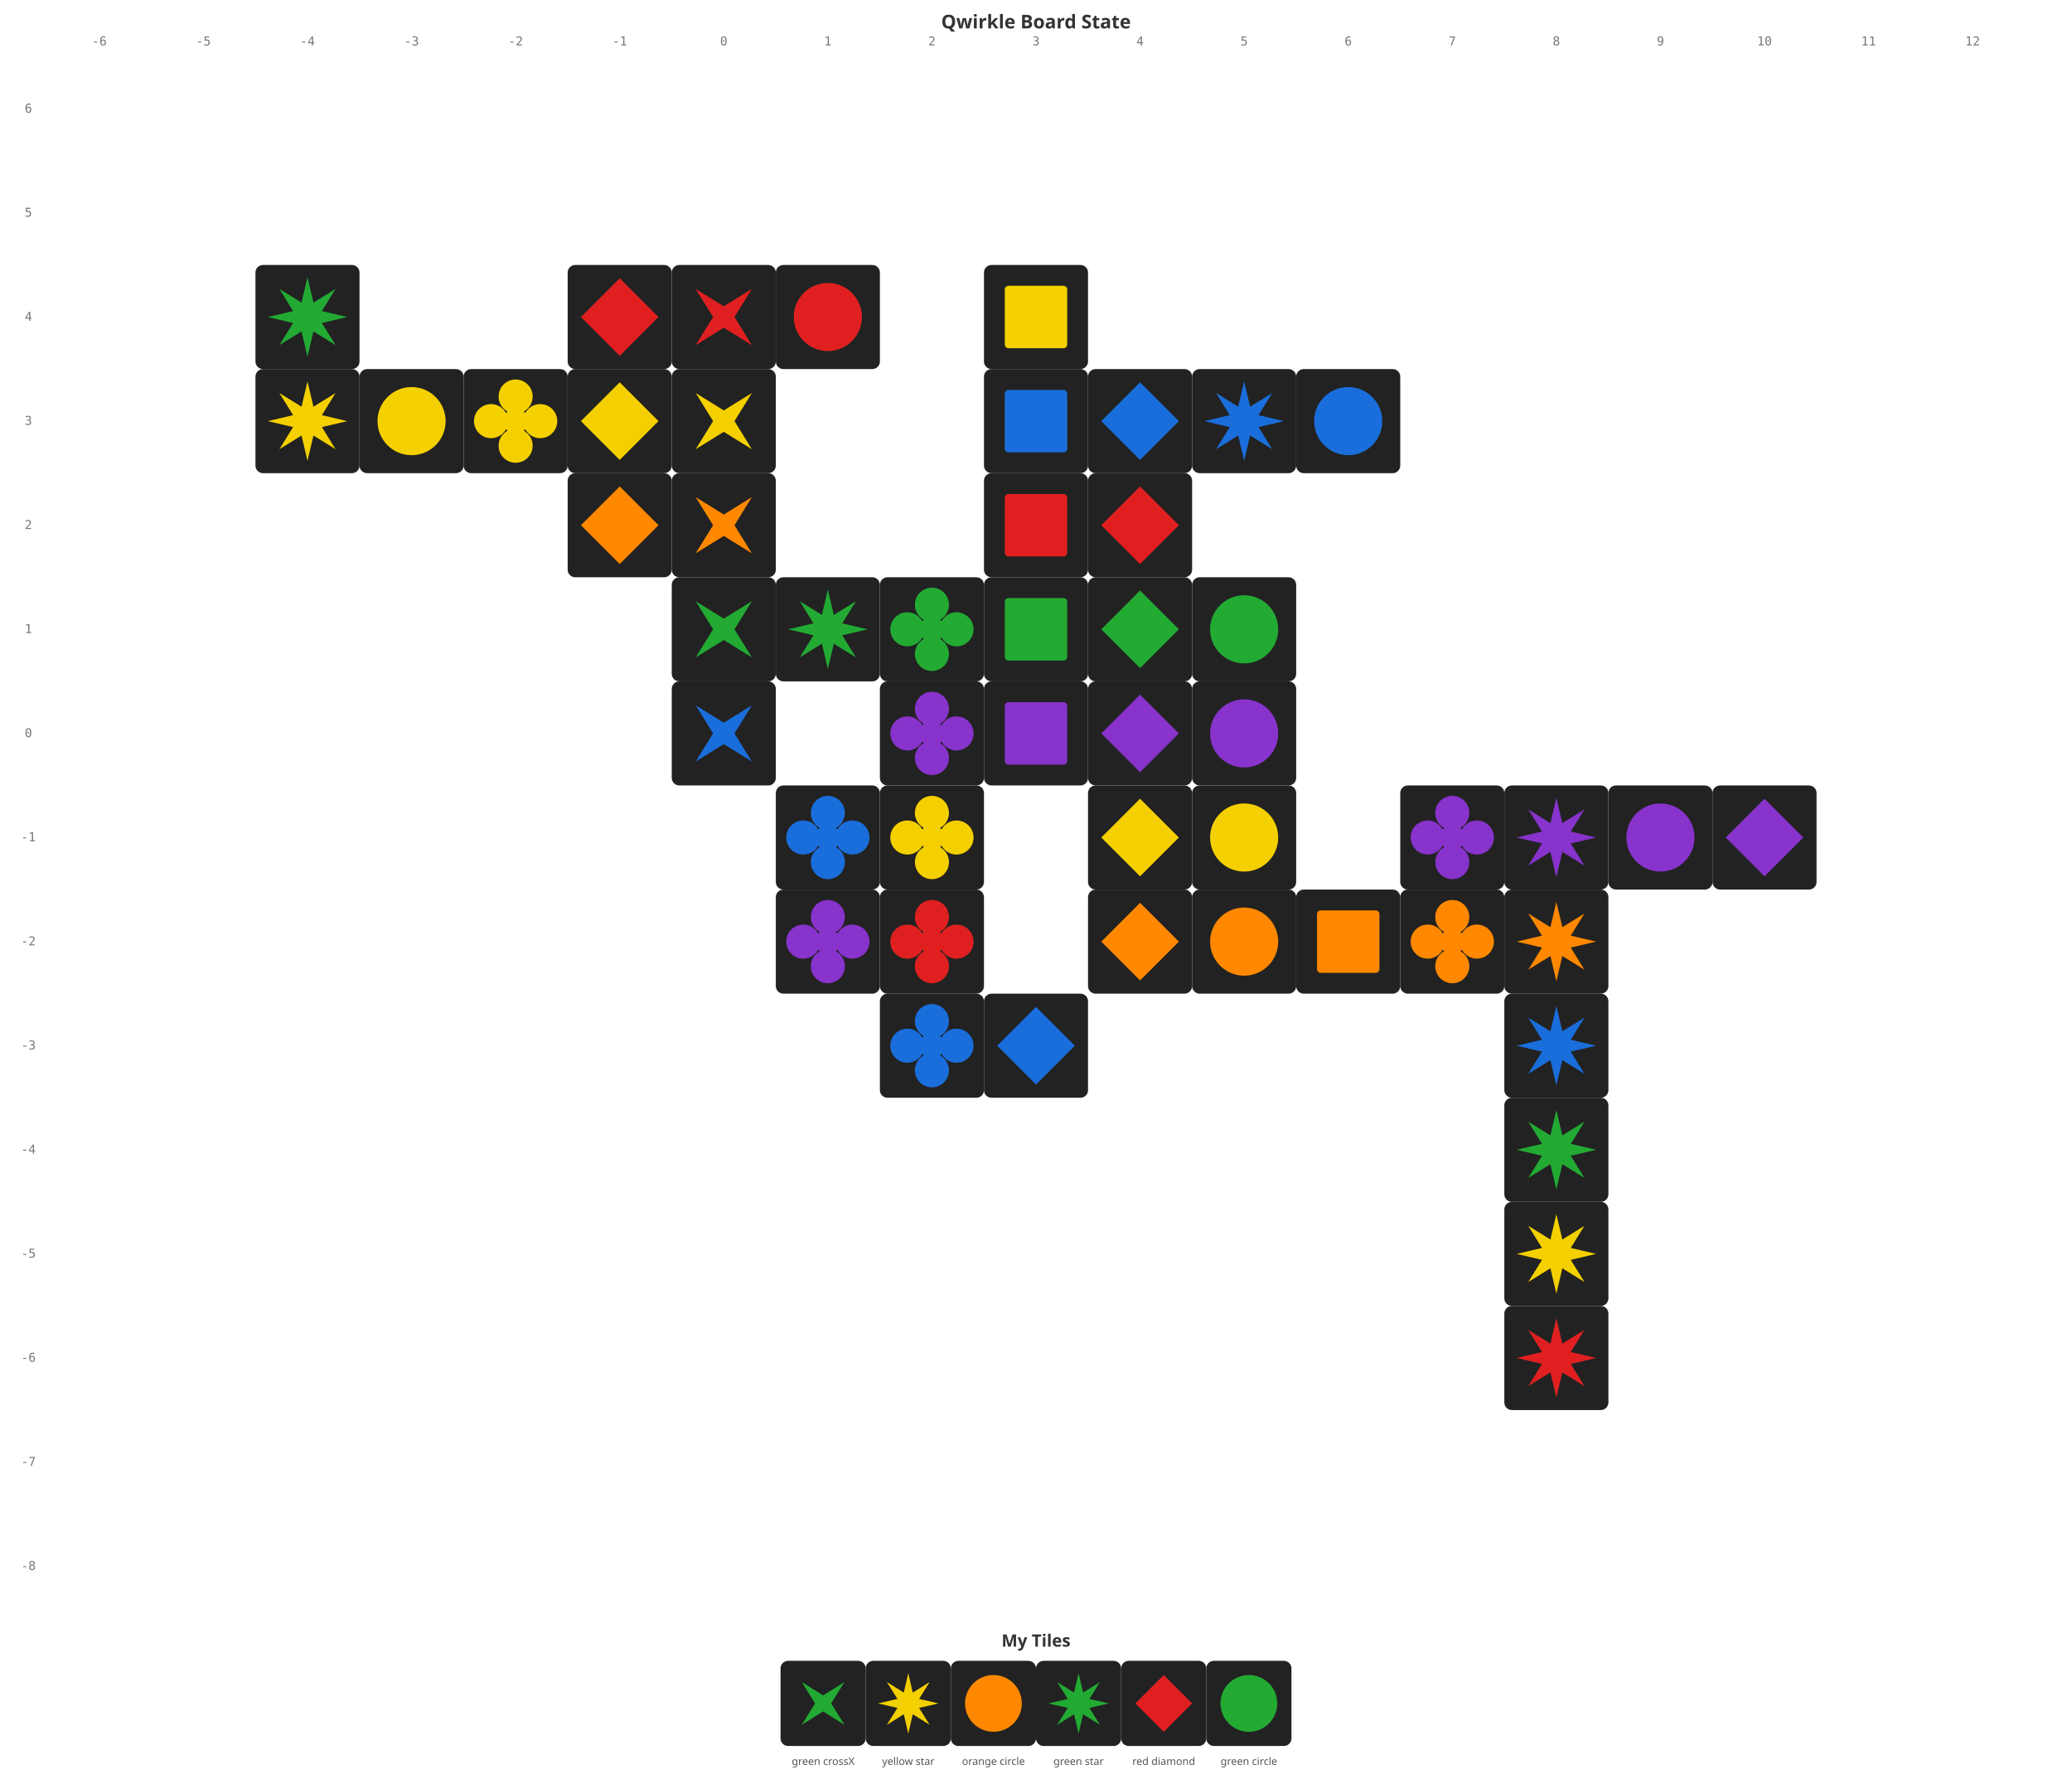
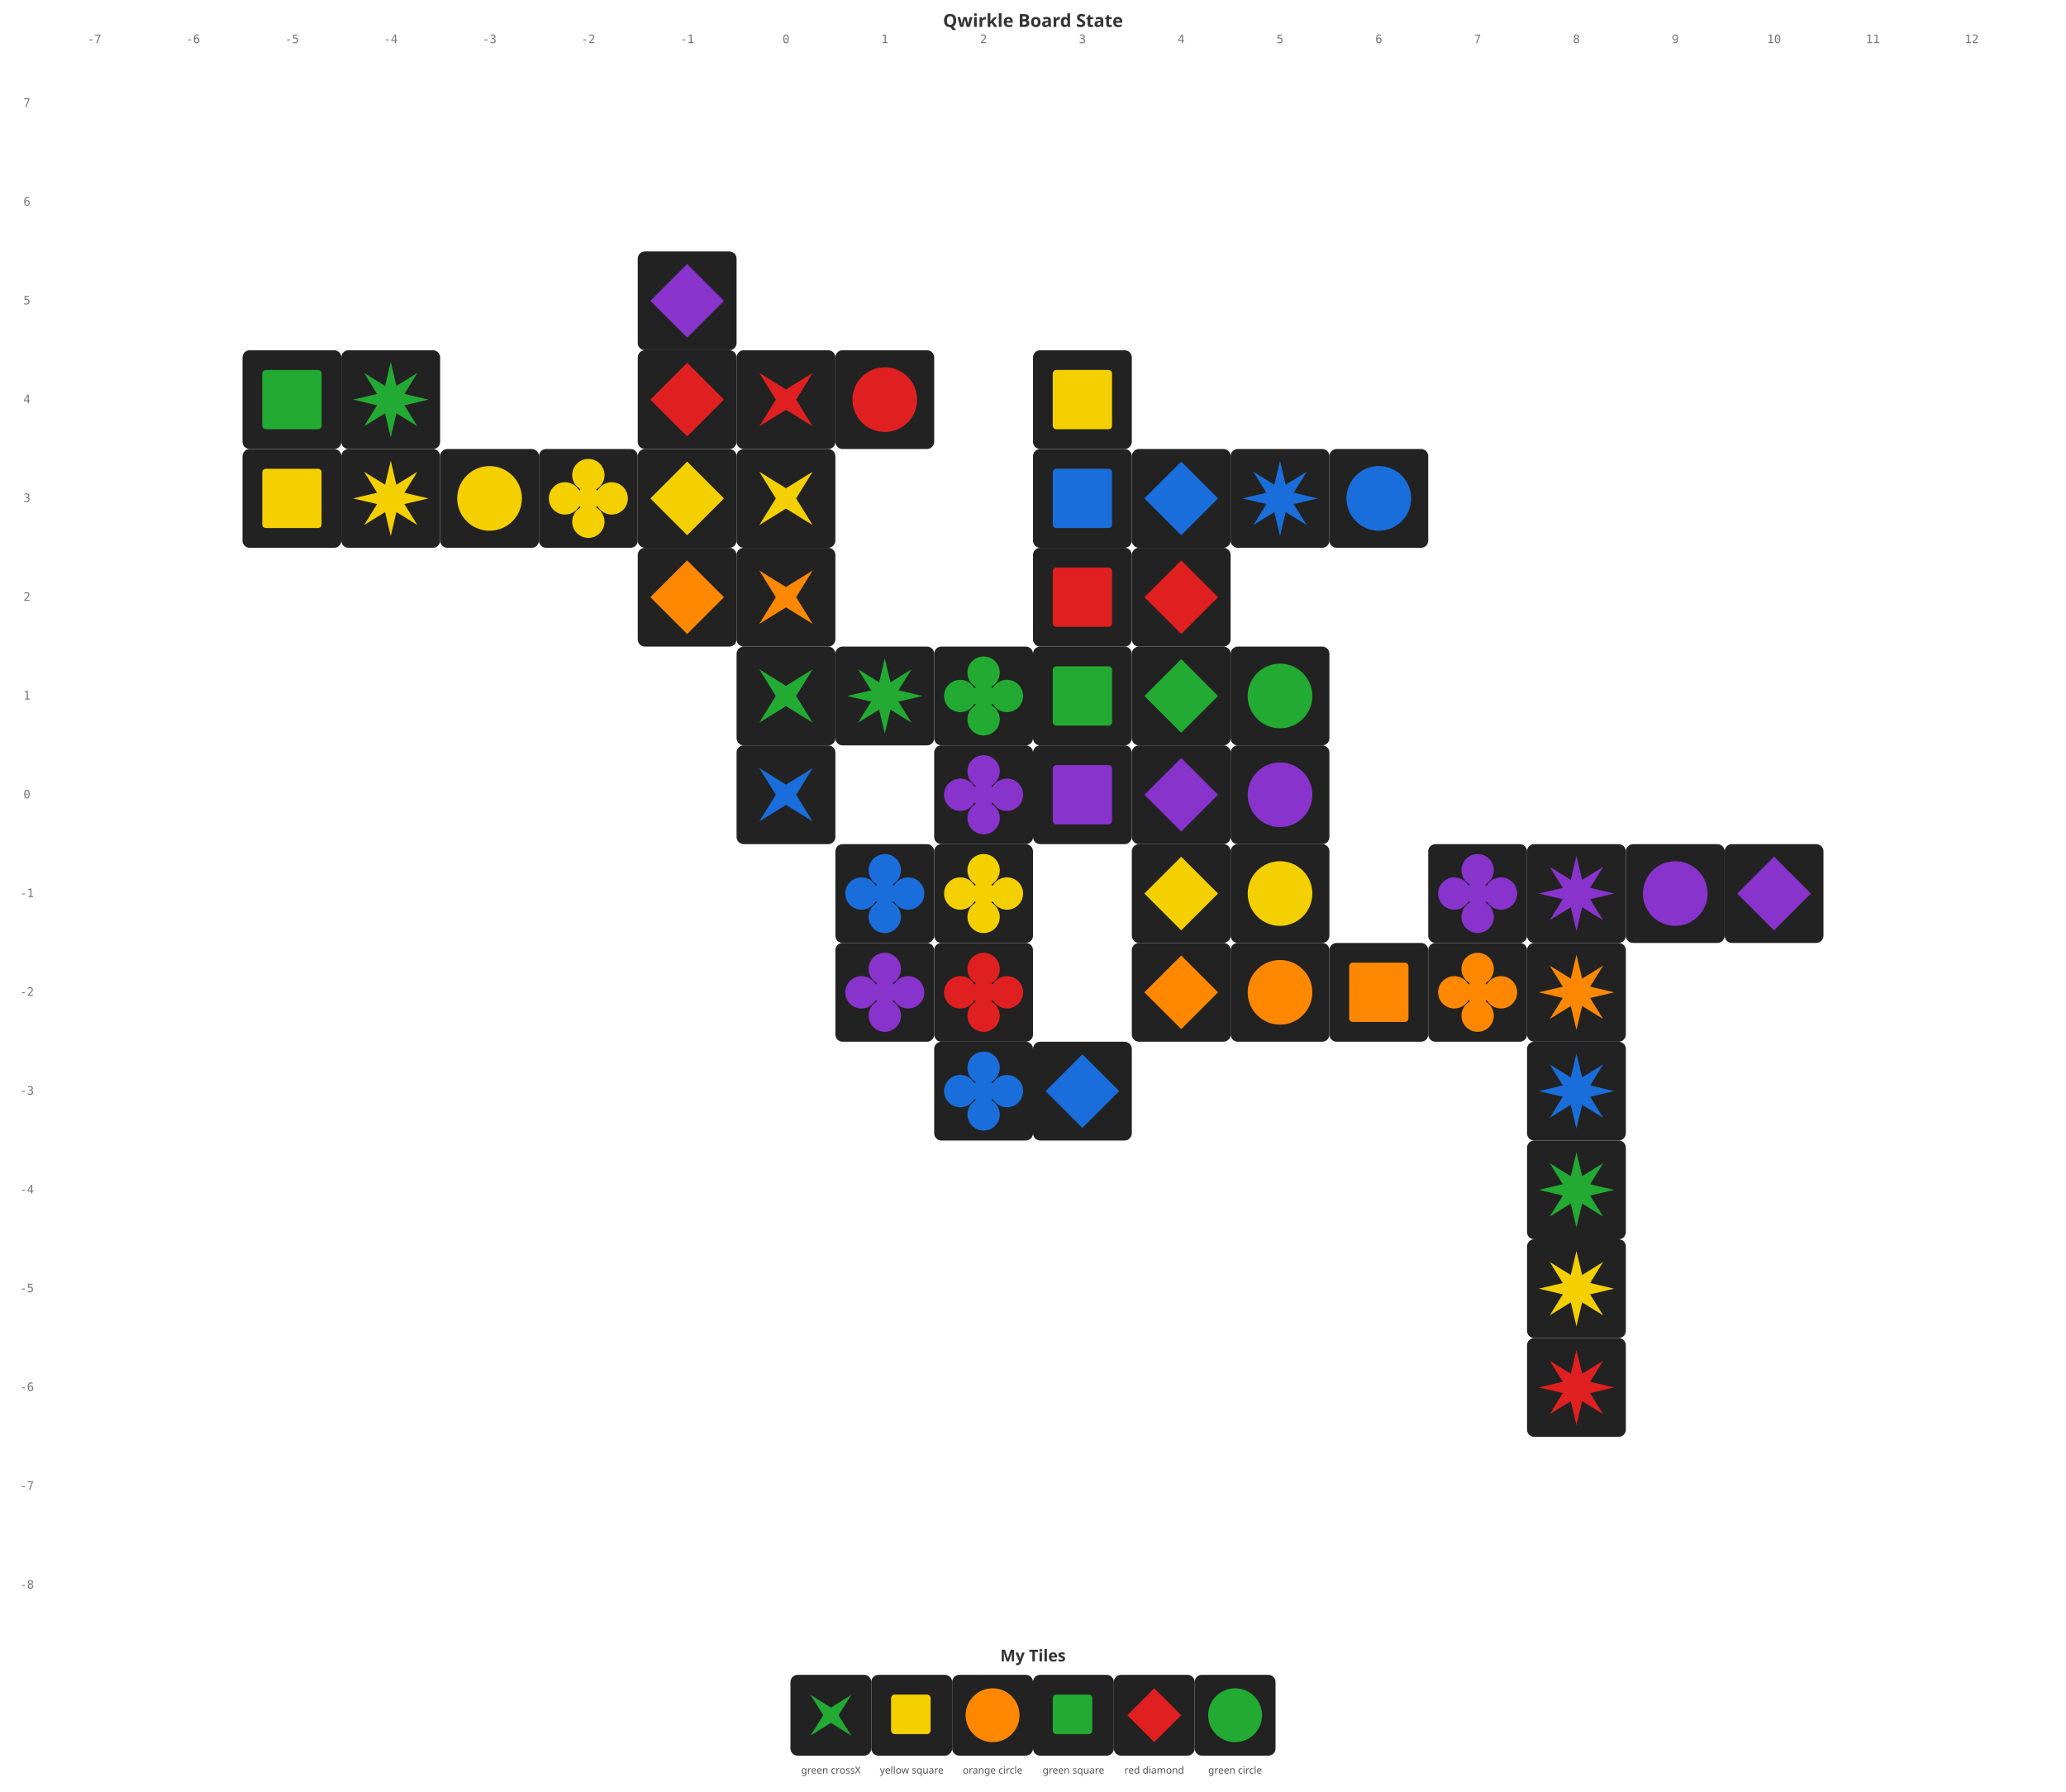
- <svg xmlns="http://www.w3.org/2000/svg" viewBox="0 0 2190 1885" width="2190" height="1885" style="background:#f5f0e8">
-   <text x="1095" y="30" text-anchor="middle" font-size="20" fill="#333" font-family="sans-serif" font-weight="bold">Qwirkle Board State</text>
-   <text x="105" y="48" text-anchor="middle" font-size="13" fill="#777" font-family="monospace">-6</text>
-   <text x="215" y="48" text-anchor="middle" font-size="13" fill="#777" font-family="monospace">-5</text>
-   <text x="325" y="48" text-anchor="middle" font-size="13" fill="#777" font-family="monospace">-4</text>
-   <text x="435" y="48" text-anchor="middle" font-size="13" fill="#777" font-family="monospace">-3</text>
-   <text x="545" y="48" text-anchor="middle" font-size="13" fill="#777" font-family="monospace">-2</text>
-   <text x="655" y="48" text-anchor="middle" font-size="13" fill="#777" font-family="monospace">-1</text>
-   <text x="765" y="48" text-anchor="middle" font-size="13" fill="#777" font-family="monospace">0</text>
-   <text x="875" y="48" text-anchor="middle" font-size="13" fill="#777" font-family="monospace">1</text>
-   <text x="985" y="48" text-anchor="middle" font-size="13" fill="#777" font-family="monospace">2</text>
-   <text x="1095" y="48" text-anchor="middle" font-size="13" fill="#777" font-family="monospace">3</text>
-   <text x="1205" y="48" text-anchor="middle" font-size="13" fill="#777" font-family="monospace">4</text>
-   <text x="1315" y="48" text-anchor="middle" font-size="13" fill="#777" font-family="monospace">5</text>
-   <text x="1425" y="48" text-anchor="middle" font-size="13" fill="#777" font-family="monospace">6</text>
-   <text x="1535" y="48" text-anchor="middle" font-size="13" fill="#777" font-family="monospace">7</text>
-   <text x="1645" y="48" text-anchor="middle" font-size="13" fill="#777" font-family="monospace">8</text>
-   <text x="1755" y="48" text-anchor="middle" font-size="13" fill="#777" font-family="monospace">9</text>
-   <text x="1865" y="48" text-anchor="middle" font-size="13" fill="#777" font-family="monospace">10</text>
-   <text x="1975" y="48" text-anchor="middle" font-size="13" fill="#777" font-family="monospace">11</text>
-   <text x="2085" y="48" text-anchor="middle" font-size="13" fill="#777" font-family="monospace">12</text>
-   <text x="30" y="1659" text-anchor="middle" font-size="13" fill="#777" font-family="monospace">-8</text>
-   <text x="30" y="1549" text-anchor="middle" font-size="13" fill="#777" font-family="monospace">-7</text>
-   <text x="30" y="1439" text-anchor="middle" font-size="13" fill="#777" font-family="monospace">-6</text>
-   <text x="30" y="1329" text-anchor="middle" font-size="13" fill="#777" font-family="monospace">-5</text>
-   <text x="30" y="1219" text-anchor="middle" font-size="13" fill="#777" font-family="monospace">-4</text>
-   <text x="30" y="1109" text-anchor="middle" font-size="13" fill="#777" font-family="monospace">-3</text>
-   <text x="30" y="999" text-anchor="middle" font-size="13" fill="#777" font-family="monospace">-2</text>
-   <text x="30" y="889" text-anchor="middle" font-size="13" fill="#777" font-family="monospace">-1</text>
-   <text x="30" y="779" text-anchor="middle" font-size="13" fill="#777" font-family="monospace">0</text>
-   <text x="30" y="669" text-anchor="middle" font-size="13" fill="#777" font-family="monospace">1</text>
-   <text x="30" y="559" text-anchor="middle" font-size="13" fill="#777" font-family="monospace">2</text>
-   <text x="30" y="449" text-anchor="middle" font-size="13" fill="#777" font-family="monospace">3</text>
-   <text x="30" y="339" text-anchor="middle" font-size="13" fill="#777" font-family="monospace">4</text>
-   <text x="30" y="229" text-anchor="middle" font-size="13" fill="#777" font-family="monospace">5</text>
-   <text x="30" y="119" text-anchor="middle" font-size="13" fill="#777" font-family="monospace">6</text>
-   <rect x="270" y="280" width="110" height="110" rx="8" fill="#222" />
-   <g transform="translate(325,335)">
+ <svg xmlns="http://www.w3.org/2000/svg" viewBox="0 0 2300 1995" width="2300" height="1995" style="background:#f5f0e8">
+   <text x="1150" y="30" text-anchor="middle" font-size="20" fill="#333" font-family="sans-serif" font-weight="bold">Qwirkle Board State</text>
+   <text x="105" y="48" text-anchor="middle" font-size="13" fill="#777" font-family="monospace">-7</text>
+   <text x="215" y="48" text-anchor="middle" font-size="13" fill="#777" font-family="monospace">-6</text>
+   <text x="325" y="48" text-anchor="middle" font-size="13" fill="#777" font-family="monospace">-5</text>
+   <text x="435" y="48" text-anchor="middle" font-size="13" fill="#777" font-family="monospace">-4</text>
+   <text x="545" y="48" text-anchor="middle" font-size="13" fill="#777" font-family="monospace">-3</text>
+   <text x="655" y="48" text-anchor="middle" font-size="13" fill="#777" font-family="monospace">-2</text>
+   <text x="765" y="48" text-anchor="middle" font-size="13" fill="#777" font-family="monospace">-1</text>
+   <text x="875" y="48" text-anchor="middle" font-size="13" fill="#777" font-family="monospace">0</text>
+   <text x="985" y="48" text-anchor="middle" font-size="13" fill="#777" font-family="monospace">1</text>
+   <text x="1095" y="48" text-anchor="middle" font-size="13" fill="#777" font-family="monospace">2</text>
+   <text x="1205" y="48" text-anchor="middle" font-size="13" fill="#777" font-family="monospace">3</text>
+   <text x="1315" y="48" text-anchor="middle" font-size="13" fill="#777" font-family="monospace">4</text>
+   <text x="1425" y="48" text-anchor="middle" font-size="13" fill="#777" font-family="monospace">5</text>
+   <text x="1535" y="48" text-anchor="middle" font-size="13" fill="#777" font-family="monospace">6</text>
+   <text x="1645" y="48" text-anchor="middle" font-size="13" fill="#777" font-family="monospace">7</text>
+   <text x="1755" y="48" text-anchor="middle" font-size="13" fill="#777" font-family="monospace">8</text>
+   <text x="1865" y="48" text-anchor="middle" font-size="13" fill="#777" font-family="monospace">9</text>
+   <text x="1975" y="48" text-anchor="middle" font-size="13" fill="#777" font-family="monospace">10</text>
+   <text x="2085" y="48" text-anchor="middle" font-size="13" fill="#777" font-family="monospace">11</text>
+   <text x="2195" y="48" text-anchor="middle" font-size="13" fill="#777" font-family="monospace">12</text>
+   <text x="30" y="1769" text-anchor="middle" font-size="13" fill="#777" font-family="monospace">-8</text>
+   <text x="30" y="1659" text-anchor="middle" font-size="13" fill="#777" font-family="monospace">-7</text>
+   <text x="30" y="1549" text-anchor="middle" font-size="13" fill="#777" font-family="monospace">-6</text>
+   <text x="30" y="1439" text-anchor="middle" font-size="13" fill="#777" font-family="monospace">-5</text>
+   <text x="30" y="1329" text-anchor="middle" font-size="13" fill="#777" font-family="monospace">-4</text>
+   <text x="30" y="1219" text-anchor="middle" font-size="13" fill="#777" font-family="monospace">-3</text>
+   <text x="30" y="1109" text-anchor="middle" font-size="13" fill="#777" font-family="monospace">-2</text>
+   <text x="30" y="999" text-anchor="middle" font-size="13" fill="#777" font-family="monospace">-1</text>
+   <text x="30" y="889" text-anchor="middle" font-size="13" fill="#777" font-family="monospace">0</text>
+   <text x="30" y="779" text-anchor="middle" font-size="13" fill="#777" font-family="monospace">1</text>
+   <text x="30" y="669" text-anchor="middle" font-size="13" fill="#777" font-family="monospace">2</text>
+   <text x="30" y="559" text-anchor="middle" font-size="13" fill="#777" font-family="monospace">3</text>
+   <text x="30" y="449" text-anchor="middle" font-size="13" fill="#777" font-family="monospace">4</text>
+   <text x="30" y="339" text-anchor="middle" font-size="13" fill="#777" font-family="monospace">5</text>
+   <text x="30" y="229" text-anchor="middle" font-size="13" fill="#777" font-family="monospace">6</text>
+   <text x="30" y="119" text-anchor="middle" font-size="13" fill="#777" font-family="monospace">7</text>
+   <rect x="270" y="390" width="110" height="110" rx="8" fill="#222" />
+   <rect x="292" y="412" width="66" height="66" rx="4" fill="#22aa33" />
+   <rect x="270" y="500" width="110" height="110" rx="8" fill="#222" />
+   <rect x="292" y="522" width="66" height="66" rx="4" fill="#f5d000" />
+   <rect x="380" y="390" width="110" height="110" rx="8" fill="#222" />
+   <g transform="translate(435,445)">
    <polygon points="0,-42 8,-8 42,0 8,8 0,42 -8,8 -42,0 -8,-8" fill="#22aa33" />
    <polygon points="0,-42 8,-8 42,0 8,8 0,42 -8,8 -42,0 -8,-8" fill="#22aa33" transform="rotate(45)" />
  </g>
-   <rect x="270" y="390" width="110" height="110" rx="8" fill="#222" />
-   <g transform="translate(325,445)">
+   <rect x="380" y="500" width="110" height="110" rx="8" fill="#222" />
+   <g transform="translate(435,555)">
    <polygon points="0,-42 8,-8 42,0 8,8 0,42 -8,8 -42,0 -8,-8" fill="#f5d000" />
    <polygon points="0,-42 8,-8 42,0 8,8 0,42 -8,8 -42,0 -8,-8" fill="#f5d000" transform="rotate(45)" />
  </g>
-   <rect x="380" y="390" width="110" height="110" rx="8" fill="#222" />
-   <circle cx="435" cy="445" r="36" fill="#f5d000" />
-   <rect x="490" y="390" width="110" height="110" rx="8" fill="#222" />
-   <g transform="translate(545,445)">
+   <rect x="490" y="500" width="110" height="110" rx="8" fill="#222" />
+   <circle cx="545" cy="555" r="36" fill="#f5d000" />
+   <rect x="600" y="500" width="110" height="110" rx="8" fill="#222" />
+   <g transform="translate(655,555)">
    <circle cx="0" cy="-26" r="18" fill="#f5d000" />
    <circle cx="26" cy="0" r="18" fill="#f5d000" />
    <circle cx="0" cy="26" r="18" fill="#f5d000" />
    <circle cx="-26" cy="0" r="18" fill="#f5d000" />
    <rect x="-9" y="-26" width="18" height="52" fill="#f5d000" />
    <rect x="-26" y="-9" width="52" height="18" fill="#f5d000" />
  </g>
-   <rect x="600" y="280" width="110" height="110" rx="8" fill="#222" />
-   <polygon points="655,294 696,335 655,376 614,335" fill="#e02020" />
-   <rect x="600" y="390" width="110" height="110" rx="8" fill="#222" />
-   <polygon points="655,404 696,445 655,486 614,445" fill="#f5d000" />
-   <rect x="600" y="500" width="110" height="110" rx="8" fill="#222" />
-   <polygon points="655,514 696,555 655,596 614,555" fill="#ff8800" />
  <rect x="710" y="280" width="110" height="110" rx="8" fill="#222" />
-   <g transform="translate(765,335) rotate(45)">
+   <polygon points="765,294 806,335 765,376 724,335" fill="#8833cc" />
+   <rect x="710" y="390" width="110" height="110" rx="8" fill="#222" />
+   <polygon points="765,404 806,445 765,486 724,445" fill="#e02020" />
+   <rect x="710" y="500" width="110" height="110" rx="8" fill="#222" />
+   <polygon points="765,514 806,555 765,596 724,555" fill="#f5d000" />
+   <rect x="710" y="610" width="110" height="110" rx="8" fill="#222" />
+   <polygon points="765,624 806,665 765,706 724,665" fill="#ff8800" />
+   <rect x="820" y="390" width="110" height="110" rx="8" fill="#222" />
+   <g transform="translate(875,445) rotate(45)">
    <polygon points="0,-42 8,-8 42,0 8,8 0,42 -8,8 -42,0 -8,-8" fill="#e02020" />
  </g>
-   <rect x="710" y="390" width="110" height="110" rx="8" fill="#222" />
-   <g transform="translate(765,445) rotate(45)">
+   <rect x="820" y="500" width="110" height="110" rx="8" fill="#222" />
+   <g transform="translate(875,555) rotate(45)">
    <polygon points="0,-42 8,-8 42,0 8,8 0,42 -8,8 -42,0 -8,-8" fill="#f5d000" />
  </g>
-   <rect x="710" y="500" width="110" height="110" rx="8" fill="#222" />
-   <g transform="translate(765,555) rotate(45)">
+   <rect x="820" y="610" width="110" height="110" rx="8" fill="#222" />
+   <g transform="translate(875,665) rotate(45)">
    <polygon points="0,-42 8,-8 42,0 8,8 0,42 -8,8 -42,0 -8,-8" fill="#ff8800" />
  </g>
-   <rect x="710" y="610" width="110" height="110" rx="8" fill="#222" />
-   <g transform="translate(765,665) rotate(45)">
-     <polygon points="0,-42 8,-8 42,0 8,8 0,42 -8,8 -42,0 -8,-8" fill="#22aa33" />
-   </g>
-   <rect x="710" y="720" width="110" height="110" rx="8" fill="#222" />
-   <g transform="translate(765,775) rotate(45)">
+   <rect x="820" y="720" width="110" height="110" rx="8" fill="#222" />
+   <g transform="translate(875,775) rotate(45)">
+     <polygon points="0,-42 8,-8 42,0 8,8 0,42 -8,8 -42,0 -8,-8" fill="#22aa33" />
+   </g>
+   <rect x="820" y="830" width="110" height="110" rx="8" fill="#222" />
+   <g transform="translate(875,885) rotate(45)">
    <polygon points="0,-42 8,-8 42,0 8,8 0,42 -8,8 -42,0 -8,-8" fill="#1a6edb" />
  </g>
-   <rect x="820" y="280" width="110" height="110" rx="8" fill="#222" />
-   <circle cx="875" cy="335" r="36" fill="#e02020" />
-   <rect x="820" y="610" width="110" height="110" rx="8" fill="#222" />
-   <g transform="translate(875,665)">
+   <rect x="930" y="390" width="110" height="110" rx="8" fill="#222" />
+   <circle cx="985" cy="445" r="36" fill="#e02020" />
+   <rect x="930" y="720" width="110" height="110" rx="8" fill="#222" />
+   <g transform="translate(985,775)">
    <polygon points="0,-42 8,-8 42,0 8,8 0,42 -8,8 -42,0 -8,-8" fill="#22aa33" />
    <polygon points="0,-42 8,-8 42,0 8,8 0,42 -8,8 -42,0 -8,-8" fill="#22aa33" transform="rotate(45)" />
  </g>
-   <rect x="820" y="830" width="110" height="110" rx="8" fill="#222" />
-   <g transform="translate(875,885)">
+   <rect x="930" y="940" width="110" height="110" rx="8" fill="#222" />
+   <g transform="translate(985,995)">
    <circle cx="0" cy="-26" r="18" fill="#1a6edb" />
    <circle cx="26" cy="0" r="18" fill="#1a6edb" />
    <circle cx="0" cy="26" r="18" fill="#1a6edb" />
    <circle cx="-26" cy="0" r="18" fill="#1a6edb" />
    <rect x="-9" y="-26" width="18" height="52" fill="#1a6edb" />
    <rect x="-26" y="-9" width="52" height="18" fill="#1a6edb" />
  </g>
-   <rect x="820" y="940" width="110" height="110" rx="8" fill="#222" />
-   <g transform="translate(875,995)">
+   <rect x="930" y="1050" width="110" height="110" rx="8" fill="#222" />
+   <g transform="translate(985,1105)">
    <circle cx="0" cy="-26" r="18" fill="#8833cc" />
    <circle cx="26" cy="0" r="18" fill="#8833cc" />
    <circle cx="0" cy="26" r="18" fill="#8833cc" />
    <circle cx="-26" cy="0" r="18" fill="#8833cc" />
    <rect x="-9" y="-26" width="18" height="52" fill="#8833cc" />
    <rect x="-26" y="-9" width="52" height="18" fill="#8833cc" />
  </g>
-   <rect x="930" y="610" width="110" height="110" rx="8" fill="#222" />
-   <g transform="translate(985,665)">
+   <rect x="1040" y="720" width="110" height="110" rx="8" fill="#222" />
+   <g transform="translate(1095,775)">
    <circle cx="0" cy="-26" r="18" fill="#22aa33" />
    <circle cx="26" cy="0" r="18" fill="#22aa33" />
    <circle cx="0" cy="26" r="18" fill="#22aa33" />
    <circle cx="-26" cy="0" r="18" fill="#22aa33" />
    <rect x="-9" y="-26" width="18" height="52" fill="#22aa33" />
    <rect x="-26" y="-9" width="52" height="18" fill="#22aa33" />
  </g>
-   <rect x="930" y="720" width="110" height="110" rx="8" fill="#222" />
-   <g transform="translate(985,775)">
+   <rect x="1040" y="830" width="110" height="110" rx="8" fill="#222" />
+   <g transform="translate(1095,885)">
    <circle cx="0" cy="-26" r="18" fill="#8833cc" />
    <circle cx="26" cy="0" r="18" fill="#8833cc" />
    <circle cx="0" cy="26" r="18" fill="#8833cc" />
    <circle cx="-26" cy="0" r="18" fill="#8833cc" />
    <rect x="-9" y="-26" width="18" height="52" fill="#8833cc" />
    <rect x="-26" y="-9" width="52" height="18" fill="#8833cc" />
  </g>
-   <rect x="930" y="830" width="110" height="110" rx="8" fill="#222" />
-   <g transform="translate(985,885)">
+   <rect x="1040" y="940" width="110" height="110" rx="8" fill="#222" />
+   <g transform="translate(1095,995)">
    <circle cx="0" cy="-26" r="18" fill="#f5d000" />
    <circle cx="26" cy="0" r="18" fill="#f5d000" />
    <circle cx="0" cy="26" r="18" fill="#f5d000" />
    <circle cx="-26" cy="0" r="18" fill="#f5d000" />
    <rect x="-9" y="-26" width="18" height="52" fill="#f5d000" />
    <rect x="-26" y="-9" width="52" height="18" fill="#f5d000" />
  </g>
-   <rect x="930" y="940" width="110" height="110" rx="8" fill="#222" />
-   <g transform="translate(985,995)">
+   <rect x="1040" y="1050" width="110" height="110" rx="8" fill="#222" />
+   <g transform="translate(1095,1105)">
    <circle cx="0" cy="-26" r="18" fill="#e02020" />
    <circle cx="26" cy="0" r="18" fill="#e02020" />
    <circle cx="0" cy="26" r="18" fill="#e02020" />
    <circle cx="-26" cy="0" r="18" fill="#e02020" />
    <rect x="-9" y="-26" width="18" height="52" fill="#e02020" />
    <rect x="-26" y="-9" width="52" height="18" fill="#e02020" />
  </g>
-   <rect x="930" y="1050" width="110" height="110" rx="8" fill="#222" />
-   <g transform="translate(985,1105)">
+   <rect x="1040" y="1160" width="110" height="110" rx="8" fill="#222" />
+   <g transform="translate(1095,1215)">
    <circle cx="0" cy="-26" r="18" fill="#1a6edb" />
    <circle cx="26" cy="0" r="18" fill="#1a6edb" />
    <circle cx="0" cy="26" r="18" fill="#1a6edb" />
    <circle cx="-26" cy="0" r="18" fill="#1a6edb" />
    <rect x="-9" y="-26" width="18" height="52" fill="#1a6edb" />
    <rect x="-26" y="-9" width="52" height="18" fill="#1a6edb" />
  </g>
-   <rect x="1040" y="280" width="110" height="110" rx="8" fill="#222" />
-   <rect x="1062" y="302" width="66" height="66" rx="4" fill="#f5d000" />
-   <rect x="1040" y="390" width="110" height="110" rx="8" fill="#222" />
-   <rect x="1062" y="412" width="66" height="66" rx="4" fill="#1a6edb" />
-   <rect x="1040" y="500" width="110" height="110" rx="8" fill="#222" />
-   <rect x="1062" y="522" width="66" height="66" rx="4" fill="#e02020" />
-   <rect x="1040" y="610" width="110" height="110" rx="8" fill="#222" />
-   <rect x="1062" y="632" width="66" height="66" rx="4" fill="#22aa33" />
-   <rect x="1040" y="720" width="110" height="110" rx="8" fill="#222" />
-   <rect x="1062" y="742" width="66" height="66" rx="4" fill="#8833cc" />
-   <rect x="1040" y="1050" width="110" height="110" rx="8" fill="#222" />
-   <polygon points="1095,1064 1136,1105 1095,1146 1054,1105" fill="#1a6edb" />
  <rect x="1150" y="390" width="110" height="110" rx="8" fill="#222" />
-   <polygon points="1205,404 1246,445 1205,486 1164,445" fill="#1a6edb" />
+   <rect x="1172" y="412" width="66" height="66" rx="4" fill="#f5d000" />
  <rect x="1150" y="500" width="110" height="110" rx="8" fill="#222" />
-   <polygon points="1205,514 1246,555 1205,596 1164,555" fill="#e02020" />
+   <rect x="1172" y="522" width="66" height="66" rx="4" fill="#1a6edb" />
  <rect x="1150" y="610" width="110" height="110" rx="8" fill="#222" />
-   <polygon points="1205,624 1246,665 1205,706 1164,665" fill="#22aa33" />
+   <rect x="1172" y="632" width="66" height="66" rx="4" fill="#e02020" />
  <rect x="1150" y="720" width="110" height="110" rx="8" fill="#222" />
-   <polygon points="1205,734 1246,775 1205,816 1164,775" fill="#8833cc" />
+   <rect x="1172" y="742" width="66" height="66" rx="4" fill="#22aa33" />
  <rect x="1150" y="830" width="110" height="110" rx="8" fill="#222" />
-   <polygon points="1205,844 1246,885 1205,926 1164,885" fill="#f5d000" />
-   <rect x="1150" y="940" width="110" height="110" rx="8" fill="#222" />
-   <polygon points="1205,954 1246,995 1205,1036 1164,995" fill="#ff8800" />
-   <rect x="1260" y="390" width="110" height="110" rx="8" fill="#222" />
-   <g transform="translate(1315,445)">
+   <rect x="1172" y="852" width="66" height="66" rx="4" fill="#8833cc" />
+   <rect x="1150" y="1160" width="110" height="110" rx="8" fill="#222" />
+   <polygon points="1205,1174 1246,1215 1205,1256 1164,1215" fill="#1a6edb" />
+   <rect x="1260" y="500" width="110" height="110" rx="8" fill="#222" />
+   <polygon points="1315,514 1356,555 1315,596 1274,555" fill="#1a6edb" />
+   <rect x="1260" y="610" width="110" height="110" rx="8" fill="#222" />
+   <polygon points="1315,624 1356,665 1315,706 1274,665" fill="#e02020" />
+   <rect x="1260" y="720" width="110" height="110" rx="8" fill="#222" />
+   <polygon points="1315,734 1356,775 1315,816 1274,775" fill="#22aa33" />
+   <rect x="1260" y="830" width="110" height="110" rx="8" fill="#222" />
+   <polygon points="1315,844 1356,885 1315,926 1274,885" fill="#8833cc" />
+   <rect x="1260" y="940" width="110" height="110" rx="8" fill="#222" />
+   <polygon points="1315,954 1356,995 1315,1036 1274,995" fill="#f5d000" />
+   <rect x="1260" y="1050" width="110" height="110" rx="8" fill="#222" />
+   <polygon points="1315,1064 1356,1105 1315,1146 1274,1105" fill="#ff8800" />
+   <rect x="1370" y="500" width="110" height="110" rx="8" fill="#222" />
+   <g transform="translate(1425,555)">
    <polygon points="0,-42 8,-8 42,0 8,8 0,42 -8,8 -42,0 -8,-8" fill="#1a6edb" />
    <polygon points="0,-42 8,-8 42,0 8,8 0,42 -8,8 -42,0 -8,-8" fill="#1a6edb" transform="rotate(45)" />
  </g>
-   <rect x="1260" y="610" width="110" height="110" rx="8" fill="#222" />
-   <circle cx="1315" cy="665" r="36" fill="#22aa33" />
-   <rect x="1260" y="720" width="110" height="110" rx="8" fill="#222" />
-   <circle cx="1315" cy="775" r="36" fill="#8833cc" />
-   <rect x="1260" y="830" width="110" height="110" rx="8" fill="#222" />
-   <circle cx="1315" cy="885" r="36" fill="#f5d000" />
-   <rect x="1260" y="940" width="110" height="110" rx="8" fill="#222" />
-   <circle cx="1315" cy="995" r="36" fill="#ff8800" />
-   <rect x="1370" y="390" width="110" height="110" rx="8" fill="#222" />
-   <circle cx="1425" cy="445" r="36" fill="#1a6edb" />
+   <rect x="1370" y="720" width="110" height="110" rx="8" fill="#222" />
+   <circle cx="1425" cy="775" r="36" fill="#22aa33" />
+   <rect x="1370" y="830" width="110" height="110" rx="8" fill="#222" />
+   <circle cx="1425" cy="885" r="36" fill="#8833cc" />
  <rect x="1370" y="940" width="110" height="110" rx="8" fill="#222" />
-   <rect x="1392" y="962" width="66" height="66" rx="4" fill="#ff8800" />
-   <rect x="1480" y="830" width="110" height="110" rx="8" fill="#222" />
-   <g transform="translate(1535,885)">
+   <circle cx="1425" cy="995" r="36" fill="#f5d000" />
+   <rect x="1370" y="1050" width="110" height="110" rx="8" fill="#222" />
+   <circle cx="1425" cy="1105" r="36" fill="#ff8800" />
+   <rect x="1480" y="500" width="110" height="110" rx="8" fill="#222" />
+   <circle cx="1535" cy="555" r="36" fill="#1a6edb" />
+   <rect x="1480" y="1050" width="110" height="110" rx="8" fill="#222" />
+   <rect x="1502" y="1072" width="66" height="66" rx="4" fill="#ff8800" />
+   <rect x="1590" y="940" width="110" height="110" rx="8" fill="#222" />
+   <g transform="translate(1645,995)">
    <circle cx="0" cy="-26" r="18" fill="#8833cc" />
    <circle cx="26" cy="0" r="18" fill="#8833cc" />
    <circle cx="0" cy="26" r="18" fill="#8833cc" />
    <circle cx="-26" cy="0" r="18" fill="#8833cc" />
    <rect x="-9" y="-26" width="18" height="52" fill="#8833cc" />
    <rect x="-26" y="-9" width="52" height="18" fill="#8833cc" />
  </g>
-   <rect x="1480" y="940" width="110" height="110" rx="8" fill="#222" />
-   <g transform="translate(1535,995)">
+   <rect x="1590" y="1050" width="110" height="110" rx="8" fill="#222" />
+   <g transform="translate(1645,1105)">
    <circle cx="0" cy="-26" r="18" fill="#ff8800" />
    <circle cx="26" cy="0" r="18" fill="#ff8800" />
    <circle cx="0" cy="26" r="18" fill="#ff8800" />
    <circle cx="-26" cy="0" r="18" fill="#ff8800" />
    <rect x="-9" y="-26" width="18" height="52" fill="#ff8800" />
    <rect x="-26" y="-9" width="52" height="18" fill="#ff8800" />
  </g>
-   <rect x="1590" y="830" width="110" height="110" rx="8" fill="#222" />
-   <g transform="translate(1645,885)">
+   <rect x="1700" y="940" width="110" height="110" rx="8" fill="#222" />
+   <g transform="translate(1755,995)">
    <polygon points="0,-42 8,-8 42,0 8,8 0,42 -8,8 -42,0 -8,-8" fill="#8833cc" />
    <polygon points="0,-42 8,-8 42,0 8,8 0,42 -8,8 -42,0 -8,-8" fill="#8833cc" transform="rotate(45)" />
  </g>
-   <rect x="1590" y="940" width="110" height="110" rx="8" fill="#222" />
-   <g transform="translate(1645,995)">
+   <rect x="1700" y="1050" width="110" height="110" rx="8" fill="#222" />
+   <g transform="translate(1755,1105)">
    <polygon points="0,-42 8,-8 42,0 8,8 0,42 -8,8 -42,0 -8,-8" fill="#ff8800" />
    <polygon points="0,-42 8,-8 42,0 8,8 0,42 -8,8 -42,0 -8,-8" fill="#ff8800" transform="rotate(45)" />
  </g>
-   <rect x="1590" y="1050" width="110" height="110" rx="8" fill="#222" />
-   <g transform="translate(1645,1105)">
+   <rect x="1700" y="1160" width="110" height="110" rx="8" fill="#222" />
+   <g transform="translate(1755,1215)">
    <polygon points="0,-42 8,-8 42,0 8,8 0,42 -8,8 -42,0 -8,-8" fill="#1a6edb" />
    <polygon points="0,-42 8,-8 42,0 8,8 0,42 -8,8 -42,0 -8,-8" fill="#1a6edb" transform="rotate(45)" />
  </g>
-   <rect x="1590" y="1160" width="110" height="110" rx="8" fill="#222" />
-   <g transform="translate(1645,1215)">
+   <rect x="1700" y="1270" width="110" height="110" rx="8" fill="#222" />
+   <g transform="translate(1755,1325)">
    <polygon points="0,-42 8,-8 42,0 8,8 0,42 -8,8 -42,0 -8,-8" fill="#22aa33" />
    <polygon points="0,-42 8,-8 42,0 8,8 0,42 -8,8 -42,0 -8,-8" fill="#22aa33" transform="rotate(45)" />
  </g>
-   <rect x="1590" y="1270" width="110" height="110" rx="8" fill="#222" />
-   <g transform="translate(1645,1325)">
+   <rect x="1700" y="1380" width="110" height="110" rx="8" fill="#222" />
+   <g transform="translate(1755,1435)">
    <polygon points="0,-42 8,-8 42,0 8,8 0,42 -8,8 -42,0 -8,-8" fill="#f5d000" />
    <polygon points="0,-42 8,-8 42,0 8,8 0,42 -8,8 -42,0 -8,-8" fill="#f5d000" transform="rotate(45)" />
  </g>
-   <rect x="1590" y="1380" width="110" height="110" rx="8" fill="#222" />
-   <g transform="translate(1645,1435)">
+   <rect x="1700" y="1490" width="110" height="110" rx="8" fill="#222" />
+   <g transform="translate(1755,1545)">
    <polygon points="0,-42 8,-8 42,0 8,8 0,42 -8,8 -42,0 -8,-8" fill="#e02020" />
    <polygon points="0,-42 8,-8 42,0 8,8 0,42 -8,8 -42,0 -8,-8" fill="#e02020" transform="rotate(45)" />
  </g>
-   <rect x="1700" y="830" width="110" height="110" rx="8" fill="#222" />
-   <circle cx="1755" cy="885" r="36" fill="#8833cc" />
-   <rect x="1810" y="830" width="110" height="110" rx="8" fill="#222" />
-   <polygon points="1865,844 1906,885 1865,926 1824,885" fill="#8833cc" />
-   <text x="1095" y="1740" text-anchor="middle" font-size="18" fill="#333" font-family="sans-serif" font-weight="bold">My Tiles</text>
-   <rect x="825" y="1755" width="90" height="90" rx="8" fill="#222" />
-   <g transform="translate(870,1800) rotate(45)">
+   <rect x="1810" y="940" width="110" height="110" rx="8" fill="#222" />
+   <circle cx="1865" cy="995" r="36" fill="#8833cc" />
+   <rect x="1920" y="940" width="110" height="110" rx="8" fill="#222" />
+   <polygon points="1975,954 2016,995 1975,1036 1934,995" fill="#8833cc" />
+   <text x="1150" y="1850" text-anchor="middle" font-size="18" fill="#333" font-family="sans-serif" font-weight="bold">My Tiles</text>
+   <rect x="880" y="1865" width="90" height="90" rx="8" fill="#222" />
+   <g transform="translate(925,1910) rotate(45)">
    <polygon points="0,-32 6,-6 32,0 6,6 0,32 -6,6 -32,0 -6,-6" fill="#22aa33" />
  </g>
-   <text x="870" y="1865" text-anchor="middle" font-size="11" fill="#555" font-family="sans-serif">green crossX</text>
-   <rect x="915" y="1755" width="90" height="90" rx="8" fill="#222" />
-   <g transform="translate(960,1800)">
-     <polygon points="0,-32 6,-6 32,0 6,6 0,32 -6,6 -32,0 -6,-6" fill="#f5d000" />
-     <polygon points="0,-32 6,-6 32,0 6,6 0,32 -6,6 -32,0 -6,-6" fill="#f5d000" transform="rotate(45)" />
-   </g>
-   <text x="960" y="1865" text-anchor="middle" font-size="11" fill="#555" font-family="sans-serif">yellow star</text>
-   <rect x="1005" y="1755" width="90" height="90" rx="8" fill="#222" />
-   <circle cx="1050" cy="1800" r="30" fill="#ff8800" />
-   <text x="1050" y="1865" text-anchor="middle" font-size="11" fill="#555" font-family="sans-serif">orange circle</text>
-   <rect x="1095" y="1755" width="90" height="90" rx="8" fill="#222" />
-   <g transform="translate(1140,1800)">
-     <polygon points="0,-32 6,-6 32,0 6,6 0,32 -6,6 -32,0 -6,-6" fill="#22aa33" />
-     <polygon points="0,-32 6,-6 32,0 6,6 0,32 -6,6 -32,0 -6,-6" fill="#22aa33" transform="rotate(45)" />
-   </g>
-   <text x="1140" y="1865" text-anchor="middle" font-size="11" fill="#555" font-family="sans-serif">green star</text>
-   <rect x="1185" y="1755" width="90" height="90" rx="8" fill="#222" />
-   <polygon points="1230,1770 1260,1800 1230,1830 1200,1800" fill="#e02020" />
-   <text x="1230" y="1865" text-anchor="middle" font-size="11" fill="#555" font-family="sans-serif">red diamond</text>
-   <rect x="1275" y="1755" width="90" height="90" rx="8" fill="#222" />
-   <circle cx="1320" cy="1800" r="30" fill="#22aa33" />
-   <text x="1320" y="1865" text-anchor="middle" font-size="11" fill="#555" font-family="sans-serif">green circle</text>
+   <text x="925" y="1975" text-anchor="middle" font-size="11" fill="#555" font-family="sans-serif">green crossX</text>
+   <rect x="970" y="1865" width="90" height="90" rx="8" fill="#222" />
+   <rect x="992" y="1887" width="44" height="44" rx="4" fill="#f5d000" />
+   <text x="1015" y="1975" text-anchor="middle" font-size="11" fill="#555" font-family="sans-serif">yellow square</text>
+   <rect x="1060" y="1865" width="90" height="90" rx="8" fill="#222" />
+   <circle cx="1105" cy="1910" r="30" fill="#ff8800" />
+   <text x="1105" y="1975" text-anchor="middle" font-size="11" fill="#555" font-family="sans-serif">orange circle</text>
+   <rect x="1150" y="1865" width="90" height="90" rx="8" fill="#222" />
+   <rect x="1172" y="1887" width="44" height="44" rx="4" fill="#22aa33" />
+   <text x="1195" y="1975" text-anchor="middle" font-size="11" fill="#555" font-family="sans-serif">green square</text>
+   <rect x="1240" y="1865" width="90" height="90" rx="8" fill="#222" />
+   <polygon points="1285,1880 1315,1910 1285,1940 1255,1910" fill="#e02020" />
+   <text x="1285" y="1975" text-anchor="middle" font-size="11" fill="#555" font-family="sans-serif">red diamond</text>
+   <rect x="1330" y="1865" width="90" height="90" rx="8" fill="#222" />
+   <circle cx="1375" cy="1910" r="30" fill="#22aa33" />
+   <text x="1375" y="1975" text-anchor="middle" font-size="11" fill="#555" font-family="sans-serif">green circle</text>
</svg>
